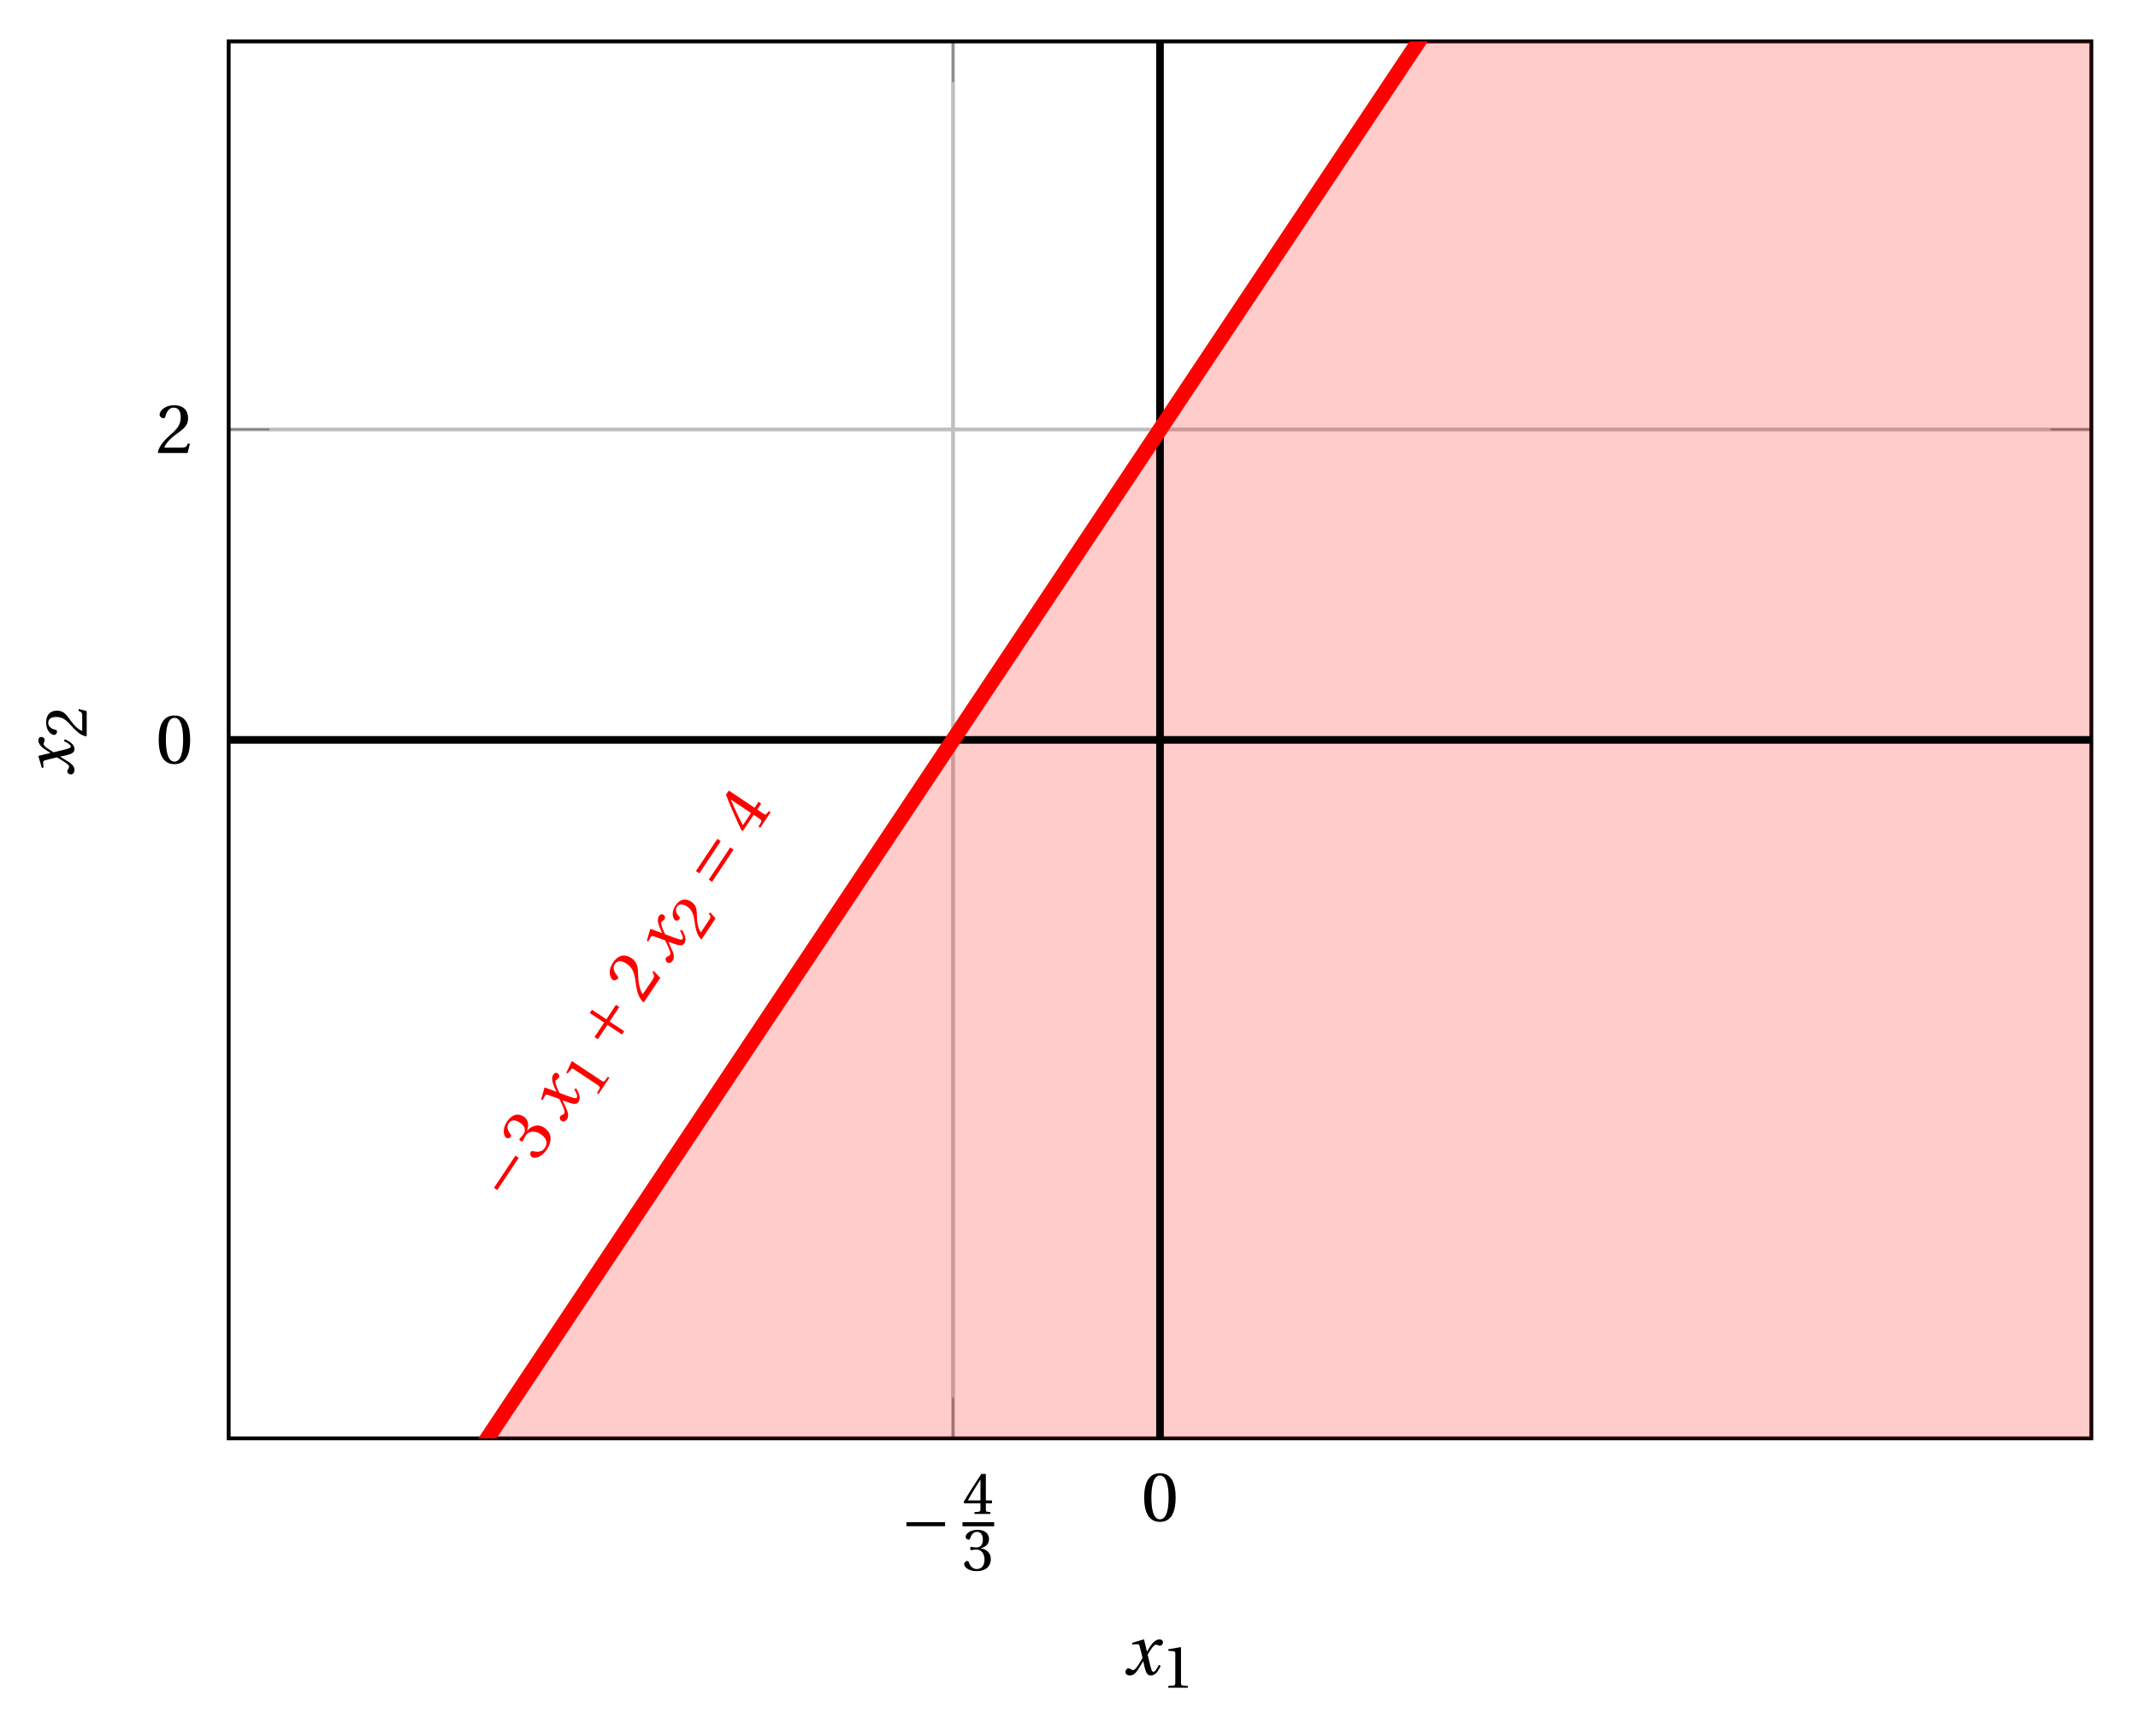
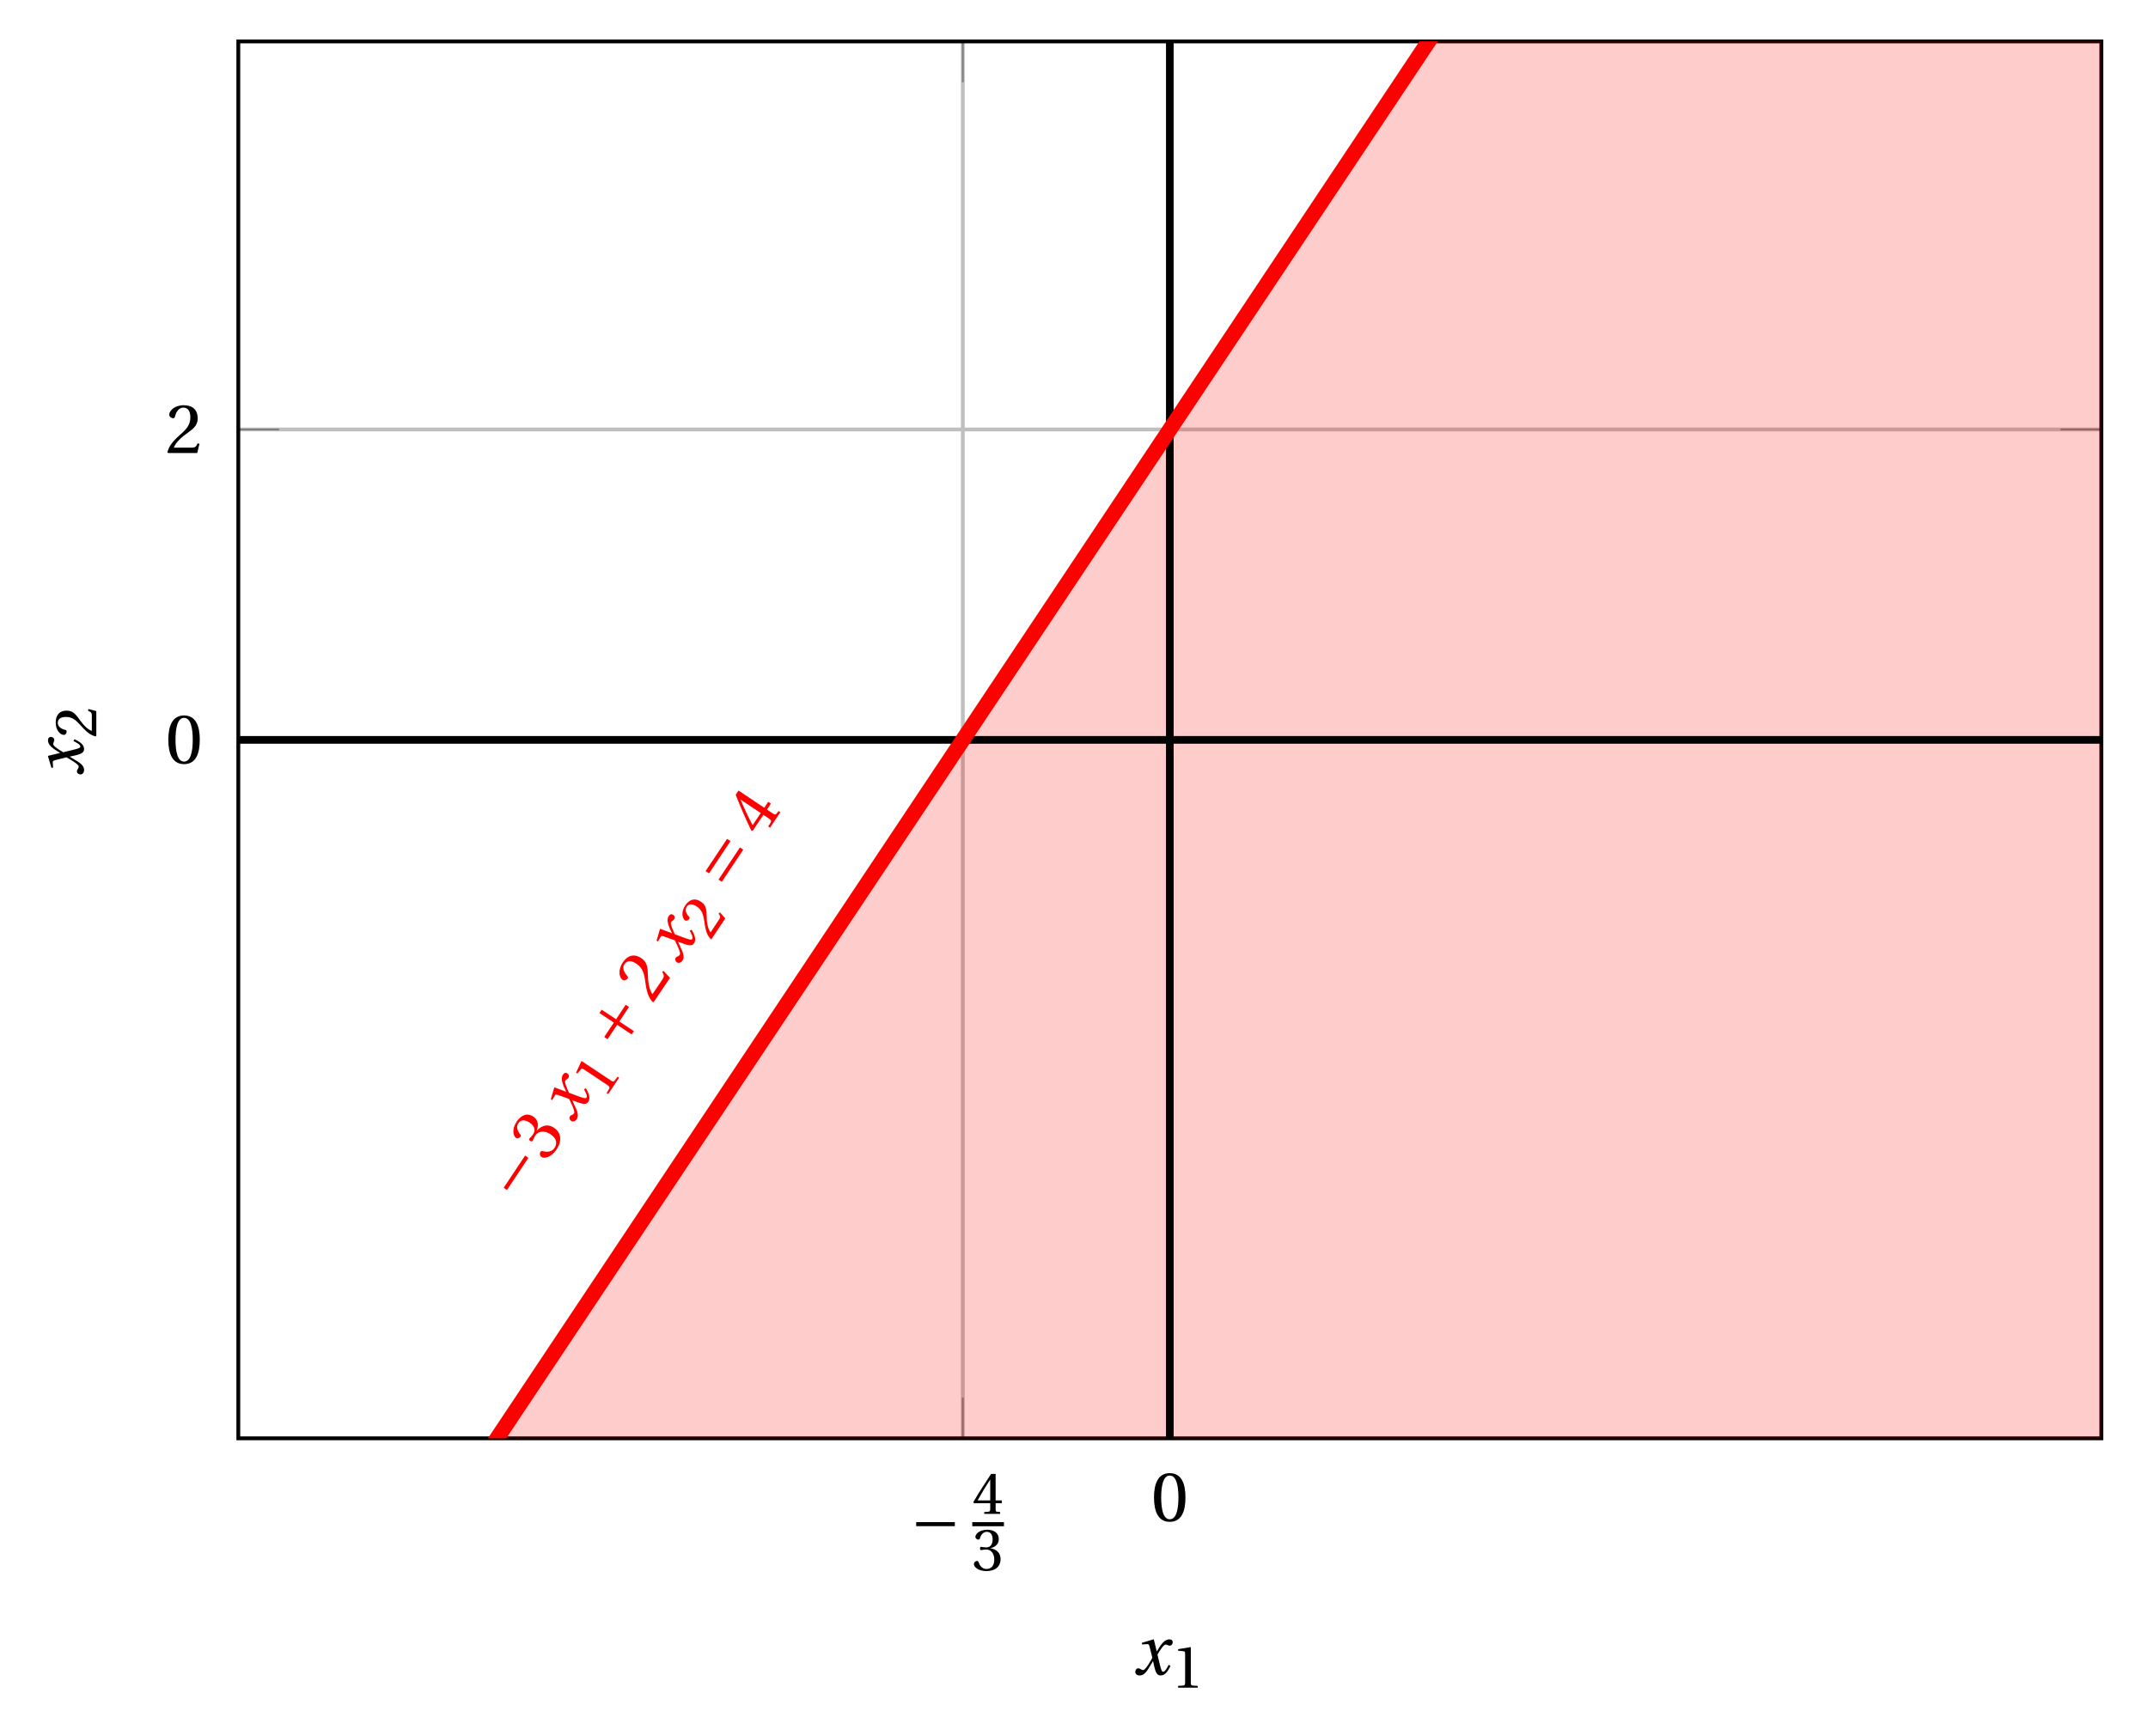
- <svg xmlns="http://www.w3.org/2000/svg" xmlns:xlink="http://www.w3.org/1999/xlink" width="223pt" height="181pt" viewBox="0 0 223 181">
+ <svg xmlns="http://www.w3.org/2000/svg" xmlns:xlink="http://www.w3.org/1999/xlink" width="224pt" height="181pt" viewBox="0 0 224 181" version="1.2">
  <defs>
    <g>
-       <g id="glyph-0-0">
-         <path d="M 4.656 -1.859 L 4.656 -2.281 L 0.625 -2.281 L 0.625 -1.859 Z M 4.656 -1.859 " />
-       </g>
-       <g id="glyph-1-0">
-         <path d="M 1.875 -1.109 L 1.875 -0.484 C 1.875 -0.266 1.797 -0.234 1.656 -0.219 L 1.25 -0.188 L 1.25 0 L 2.906 0 L 2.906 -0.188 L 2.625 -0.219 C 2.469 -0.234 2.438 -0.266 2.438 -0.484 L 2.438 -1.109 L 3.078 -1.109 L 3.078 -1.406 L 2.438 -1.406 L 2.438 -4.172 L 1.969 -4.172 C 1.391 -3.297 0.688 -2.219 0.125 -1.25 L 0.172 -1.109 Z M 0.562 -1.406 C 0.938 -2.094 1.375 -2.812 1.859 -3.562 L 1.875 -3.562 L 1.875 -1.406 Z M 0.562 -1.406 " />
-       </g>
-       <g id="glyph-1-1">
-         <path d="M 0.812 -2.281 C 0.812 -2.172 0.844 -2.109 0.922 -2.109 C 1 -2.109 1.172 -2.172 1.469 -2.172 C 2 -2.172 2.297 -1.688 2.297 -1.141 C 2.297 -0.406 1.922 -0.141 1.484 -0.141 C 1.078 -0.141 0.797 -0.453 0.688 -0.797 C 0.641 -0.922 0.594 -0.984 0.5 -0.984 C 0.391 -0.984 0.172 -0.859 0.172 -0.641 C 0.172 -0.375 0.594 0.078 1.484 0.078 C 2.375 0.078 2.953 -0.375 2.953 -1.172 C 2.953 -2.016 2.234 -2.266 1.891 -2.297 L 1.891 -2.312 C 2.219 -2.375 2.766 -2.625 2.766 -3.234 C 2.766 -3.938 2.219 -4.234 1.562 -4.234 C 0.734 -4.234 0.328 -3.766 0.328 -3.5 C 0.328 -3.297 0.547 -3.203 0.641 -3.203 C 0.719 -3.203 0.766 -3.234 0.797 -3.328 C 0.922 -3.75 1.172 -4.016 1.516 -4.016 C 2 -4.016 2.125 -3.578 2.125 -3.234 C 2.125 -2.859 2 -2.391 1.469 -2.391 C 1.172 -2.391 1 -2.453 0.922 -2.453 C 0.844 -2.453 0.812 -2.391 0.812 -2.281 Z M 0.812 -2.281 " />
-       </g>
-       <g id="glyph-1-2">
-         <path d="M 2.719 0 L 2.719 -0.188 L 2.203 -0.219 C 2.062 -0.234 2 -0.281 2 -0.531 L 2 -4.203 L 1.969 -4.234 L 0.672 -4.016 L 0.672 -3.859 L 1.266 -3.797 C 1.359 -3.781 1.406 -3.734 1.406 -3.547 L 1.406 -0.531 C 1.406 -0.406 1.391 -0.344 1.359 -0.297 C 1.328 -0.25 1.266 -0.234 1.203 -0.219 L 0.672 -0.188 L 0.672 0 Z M 2.719 0 " />
-       </g>
-       <g id="glyph-2-0">
-         <path d="M 1.938 -4.734 C 2.641 -4.734 2.844 -3.641 2.844 -2.453 C 2.844 -1.25 2.641 -0.172 1.938 -0.172 C 1.25 -0.172 1.047 -1.25 1.047 -2.453 C 1.047 -3.641 1.25 -4.734 1.938 -4.734 Z M 1.938 -4.984 C 0.734 -4.984 0.297 -3.906 0.297 -2.453 C 0.297 -0.984 0.734 0.094 1.938 0.094 C 3.156 0.094 3.578 -0.984 3.578 -2.453 C 3.578 -3.906 3.156 -4.984 1.938 -4.984 Z M 1.938 -4.984 " />
-       </g>
-       <g id="glyph-2-1">
-         <path d="M 3.547 -0.969 L 3.344 -1 C 3.188 -0.609 3.047 -0.562 2.75 -0.562 L 0.875 -0.562 C 1 -0.938 1.422 -1.453 2.109 -1.953 C 2.812 -2.469 3.359 -2.797 3.359 -3.609 C 3.359 -4.625 2.688 -4.984 1.906 -4.984 C 0.906 -4.984 0.391 -4.375 0.391 -4 C 0.391 -3.75 0.672 -3.625 0.797 -3.625 C 0.922 -3.625 0.969 -3.703 1 -3.828 C 1.125 -4.328 1.406 -4.734 1.859 -4.734 C 2.422 -4.734 2.594 -4.25 2.594 -3.719 C 2.594 -2.938 2.188 -2.484 1.547 -1.922 C 0.656 -1.141 0.344 -0.641 0.203 -0.078 L 0.266 0 L 3.312 0 Z M 3.547 -0.969 " />
-       </g>
-       <g id="glyph-3-0">
-         <path d="M 1.031 -4.906 L 0.688 -5.141 L -1.547 -1.781 L -1.203 -1.547 Z M 1.031 -4.906 " />
-       </g>
-       <g id="glyph-3-1">
-         <path d="M -1.547 -1.781 L -1.203 -1.547 L -0.203 -3.047 L 1.312 -2.047 L 1.547 -2.391 L 0.031 -3.391 L 1.031 -4.906 L 0.688 -5.141 L -0.312 -3.625 L -1.812 -4.625 L -2.047 -4.281 L -0.547 -3.281 Z M -1.547 -1.781 " />
-       </g>
-       <g id="glyph-3-2">
-         <path d="M 1.703 -4.453 L 1.359 -4.688 L -0.875 -1.328 L -0.531 -1.094 Z M 0.375 -5.344 L 0.016 -5.578 L -2.219 -2.219 L -1.859 -1.984 Z M 0.375 -5.344 " />
-       </g>
-       <g id="glyph-4-0">
-         <path d="M -1.703 -2.281 C -1.594 -2.219 -1.516 -2.188 -1.469 -2.266 C -1.406 -2.344 -1.359 -2.547 -1.172 -2.844 C -0.828 -3.359 -0.156 -3.344 0.375 -3 C 1.109 -2.516 1.109 -1.984 0.828 -1.547 C 0.562 -1.141 0.094 -1.094 -0.344 -1.203 C -0.469 -1.234 -0.594 -1.219 -0.641 -1.141 C -0.719 -1.016 -0.734 -0.734 -0.516 -0.594 C -0.25 -0.422 0.469 -0.531 1.047 -1.391 C 1.625 -2.281 1.547 -3.141 0.766 -3.656 C -0.047 -4.203 -0.75 -3.656 -1.016 -3.344 L -1.031 -3.359 C -0.875 -3.719 -0.766 -4.406 -1.375 -4.812 C -2.047 -5.266 -2.688 -4.938 -3.125 -4.281 C -3.656 -3.484 -3.453 -2.781 -3.203 -2.609 C -3.016 -2.484 -2.781 -2.625 -2.719 -2.719 C -2.672 -2.797 -2.672 -2.859 -2.734 -2.953 C -3.062 -3.344 -3.172 -3.766 -2.953 -4.109 C -2.625 -4.594 -2.125 -4.422 -1.766 -4.188 C -1.406 -3.938 -1.047 -3.516 -1.391 -3 C -1.578 -2.703 -1.75 -2.578 -1.812 -2.5 C -1.859 -2.422 -1.812 -2.359 -1.703 -2.281 Z M -1.703 -2.281 " />
-       </g>
-       <g id="glyph-4-1">
-         <path d="M 1.156 -3.484 L 1.031 -3.344 C 1.266 -3 1.219 -2.844 1.062 -2.594 L 0.016 -1.047 C -0.219 -1.344 -0.422 -2 -0.453 -2.828 C -0.484 -3.719 -0.469 -4.344 -1.141 -4.797 C -1.984 -5.359 -2.656 -5 -3.078 -4.359 C -3.641 -3.516 -3.422 -2.75 -3.109 -2.547 C -2.906 -2.406 -2.641 -2.578 -2.578 -2.672 C -2.5 -2.781 -2.547 -2.859 -2.625 -2.953 C -2.969 -3.344 -3.156 -3.797 -2.906 -4.172 C -2.594 -4.641 -2.094 -4.516 -1.656 -4.219 C -1 -3.781 -0.844 -3.188 -0.734 -2.344 C -0.594 -1.172 -0.344 -0.641 0.047 -0.219 L 0.141 -0.219 L 1.844 -2.75 Z M 1.156 -3.484 " />
-       </g>
-       <g id="glyph-4-2">
-         <path d="M 0.125 -2.562 L 0.75 -2.141 C 0.953 -2 0.953 -1.906 0.875 -1.75 L 0.625 -1.344 L 0.812 -1.219 L 1.891 -2.828 L 1.703 -2.953 L 1.5 -2.703 C 1.391 -2.562 1.328 -2.547 1.125 -2.688 L 0.5 -3.109 L 0.906 -3.734 L 0.625 -3.922 L 0.219 -3.297 L -2.469 -5.094 L -2.766 -4.656 C -2.328 -3.516 -1.719 -2.125 -1.141 -0.922 L -0.984 -0.906 Z M -1 -1.484 C -1.438 -2.281 -1.844 -3.188 -2.266 -4.141 L -2.266 -4.156 L -0.156 -2.75 Z M -1 -1.484 " />
-       </g>
-       <g id="glyph-5-0">
-         <path d="M 1.219 -3.656 C 1.391 -3.328 1.609 -2.953 1.484 -2.781 C 1.422 -2.672 1.234 -2.703 0.625 -2.922 L -0.328 -3.281 C -0.562 -3.75 -0.828 -4.391 -0.719 -4.562 C -0.672 -4.609 -0.641 -4.641 -0.562 -4.688 C -0.5 -4.75 -0.438 -4.797 -0.391 -4.859 C -0.297 -5 -0.344 -5.203 -0.5 -5.297 C -0.688 -5.438 -0.859 -5.344 -0.969 -5.172 C -1.188 -4.859 -1.062 -4.391 -0.891 -3.953 L -0.641 -3.406 L -0.641 -3.391 L -1.844 -3.844 L -1.891 -3.797 L -2.234 -2.609 L -2.094 -2.516 L -1.812 -3 C -1.75 -3.125 -1.688 -3.125 -1.375 -3.016 L -0.328 -2.641 L -0.156 -2.281 C 0.109 -1.734 0.281 -1.281 0.188 -1.141 C 0.141 -1.078 0.078 -1.031 0 -0.984 C -0.062 -0.969 -0.172 -0.922 -0.25 -0.812 C -0.344 -0.656 -0.266 -0.453 -0.109 -0.344 C 0.062 -0.234 0.297 -0.297 0.469 -0.531 C 0.734 -0.938 0.484 -1.453 0.234 -1.984 L 0 -2.5 L 0.562 -2.297 C 1.125 -2.094 1.469 -2.031 1.672 -2.344 C 1.969 -2.781 1.656 -3.328 1.422 -3.75 Z M 1.219 -3.656 " />
-       </g>
-       <g id="glyph-6-0">
-         <path d="M 1.516 -2.266 L 1.359 -2.375 L 1.031 -1.953 C 0.953 -1.844 0.875 -1.828 0.672 -1.969 L -2.391 -4 L -2.422 -3.984 L -2.969 -2.797 L -2.844 -2.703 L -2.453 -3.156 C -2.391 -3.219 -2.328 -3.25 -2.172 -3.141 L 0.344 -1.469 C 0.438 -1.391 0.484 -1.344 0.5 -1.297 C 0.531 -1.25 0.516 -1.172 0.484 -1.125 L 0.219 -0.672 L 0.375 -0.562 Z M 1.516 -2.266 " />
-       </g>
-       <g id="glyph-6-1">
-         <path d="M 1 -2.969 L 0.859 -2.844 C 1.094 -2.547 1.047 -2.422 0.906 -2.219 L 0.031 -0.891 C -0.188 -1.141 -0.359 -1.703 -0.375 -2.422 C -0.406 -3.141 -0.375 -3.688 -0.969 -4.078 C -1.688 -4.562 -2.25 -4.234 -2.609 -3.703 C -3.094 -2.984 -2.906 -2.328 -2.641 -2.141 C -2.469 -2.031 -2.266 -2.188 -2.203 -2.281 C -2.141 -2.375 -2.156 -2.422 -2.219 -2.516 C -2.531 -2.828 -2.672 -3.234 -2.469 -3.547 C -2.203 -3.953 -1.781 -3.828 -1.406 -3.578 C -0.859 -3.219 -0.734 -2.719 -0.625 -2.016 C -0.5 -1 -0.297 -0.531 0.047 -0.172 L 0.125 -0.188 L 1.562 -2.344 Z M 1 -2.969 " />
-       </g>
-       <g id="glyph-7-0">
-         <path d="M 3.719 -1.016 C 3.547 -0.688 3.344 -0.297 3.141 -0.297 C 3 -0.297 2.938 -0.469 2.781 -1.109 L 2.547 -2.078 C 2.812 -2.547 3.188 -3.125 3.391 -3.125 C 3.453 -3.125 3.516 -3.109 3.594 -3.078 C 3.672 -3.047 3.75 -3.016 3.828 -3.016 C 4 -3.016 4.141 -3.172 4.141 -3.359 C 4.141 -3.594 3.984 -3.672 3.781 -3.672 C 3.391 -3.672 3.062 -3.328 2.797 -2.922 L 2.484 -2.422 L 2.469 -2.422 L 2.172 -3.656 L 2.125 -3.672 L 0.922 -3.312 L 0.938 -3.141 L 1.484 -3.172 C 1.625 -3.188 1.672 -3.141 1.75 -2.812 L 2.016 -1.75 L 1.812 -1.391 C 1.5 -0.859 1.219 -0.469 1.047 -0.469 C 0.969 -0.469 0.906 -0.5 0.828 -0.547 C 0.766 -0.578 0.672 -0.656 0.547 -0.656 C 0.359 -0.656 0.234 -0.469 0.234 -0.281 C 0.234 -0.078 0.406 0.094 0.703 0.094 C 1.188 0.094 1.484 -0.406 1.781 -0.906 L 2.078 -1.391 L 2.094 -1.391 L 2.219 -0.812 C 2.359 -0.234 2.5 0.094 2.875 0.094 C 3.406 0.094 3.688 -0.469 3.906 -0.906 Z M 3.719 -1.016 " />
-       </g>
-       <g id="glyph-8-0">
-         <path d="M -1.016 -3.719 C -0.688 -3.547 -0.297 -3.344 -0.297 -3.141 C -0.297 -3 -0.469 -2.938 -1.109 -2.781 L -2.078 -2.547 C -2.547 -2.812 -3.125 -3.188 -3.125 -3.391 C -3.125 -3.453 -3.109 -3.516 -3.078 -3.594 C -3.047 -3.672 -3.016 -3.75 -3.016 -3.828 C -3.016 -4 -3.172 -4.141 -3.359 -4.141 C -3.594 -4.141 -3.672 -3.984 -3.672 -3.781 C -3.672 -3.391 -3.328 -3.062 -2.922 -2.797 L -2.422 -2.484 L -2.422 -2.469 L -3.656 -2.172 L -3.672 -2.125 L -3.312 -0.922 L -3.141 -0.938 L -3.172 -1.484 C -3.188 -1.625 -3.141 -1.672 -2.812 -1.75 L -1.75 -2.016 L -1.391 -1.812 C -0.859 -1.5 -0.469 -1.219 -0.469 -1.047 C -0.469 -0.969 -0.5 -0.906 -0.547 -0.828 C -0.578 -0.766 -0.656 -0.672 -0.656 -0.547 C -0.656 -0.359 -0.469 -0.234 -0.281 -0.234 C -0.078 -0.234 0.094 -0.406 0.094 -0.703 C 0.094 -1.188 -0.406 -1.484 -0.906 -1.781 L -1.391 -2.078 L -1.391 -2.094 L -0.812 -2.219 C -0.234 -2.359 0.094 -2.5 0.094 -2.875 C 0.094 -3.406 -0.469 -3.688 -0.906 -3.906 Z M -1.016 -3.719 " />
-       </g>
-       <g id="glyph-9-0">
-         <path d="M -0.828 -3.031 L -0.859 -2.844 C -0.516 -2.719 -0.469 -2.594 -0.469 -2.344 L -0.469 -0.75 C -0.797 -0.844 -1.234 -1.219 -1.656 -1.797 C -2.094 -2.391 -2.375 -2.859 -3.078 -2.859 C -3.938 -2.859 -4.234 -2.281 -4.234 -1.625 C -4.234 -0.766 -3.719 -0.328 -3.391 -0.328 C -3.188 -0.328 -3.094 -0.562 -3.094 -0.672 C -3.094 -0.781 -3.141 -0.828 -3.25 -0.859 C -3.672 -0.953 -4.016 -1.203 -4.016 -1.578 C -4.016 -2.062 -3.609 -2.203 -3.156 -2.203 C -2.5 -2.203 -2.125 -1.859 -1.641 -1.328 C -0.969 -0.562 -0.547 -0.281 -0.062 -0.172 L 0 -0.234 L 0 -2.812 Z M -0.828 -3.031 " />
-       </g>
+       <symbol overflow="visible" id="glyph0-0">
+         <path style="stroke:none;" d="" />
+       </symbol>
+       <symbol overflow="visible" id="glyph0-1">
+         <path style="stroke:none;" d="M 4.656 -1.859 L 4.656 -2.281 L 0.625 -2.281 L 0.625 -1.859 Z M 4.656 -1.859 " />
+       </symbol>
+       <symbol overflow="visible" id="glyph1-0">
+         <path style="stroke:none;" d="" />
+       </symbol>
+       <symbol overflow="visible" id="glyph1-1">
+         <path style="stroke:none;" d="M 1.875 -1.109 L 1.875 -0.484 C 1.875 -0.266 1.797 -0.234 1.656 -0.219 L 1.25 -0.188 L 1.25 0 L 2.906 0 L 2.906 -0.188 L 2.625 -0.219 C 2.469 -0.234 2.438 -0.266 2.438 -0.484 L 2.438 -1.109 L 3.078 -1.109 L 3.078 -1.406 L 2.438 -1.406 L 2.438 -4.172 L 1.969 -4.172 C 1.391 -3.297 0.688 -2.219 0.125 -1.25 L 0.172 -1.109 Z M 0.562 -1.406 C 0.938 -2.094 1.375 -2.812 1.859 -3.562 L 1.875 -3.562 L 1.875 -1.406 Z M 0.562 -1.406 " />
+       </symbol>
+       <symbol overflow="visible" id="glyph1-2">
+         <path style="stroke:none;" d="M 0.812 -2.281 C 0.812 -2.172 0.844 -2.109 0.922 -2.109 C 1 -2.109 1.172 -2.172 1.469 -2.172 C 2 -2.172 2.297 -1.688 2.297 -1.141 C 2.297 -0.406 1.922 -0.141 1.484 -0.141 C 1.078 -0.141 0.797 -0.453 0.688 -0.797 C 0.641 -0.922 0.594 -0.984 0.5 -0.984 C 0.391 -0.984 0.172 -0.859 0.172 -0.641 C 0.172 -0.375 0.594 0.078 1.484 0.078 C 2.375 0.078 2.953 -0.375 2.953 -1.172 C 2.953 -2.016 2.234 -2.266 1.891 -2.297 L 1.891 -2.312 C 2.219 -2.375 2.766 -2.625 2.766 -3.234 C 2.766 -3.938 2.219 -4.234 1.562 -4.234 C 0.734 -4.234 0.328 -3.766 0.328 -3.5 C 0.328 -3.297 0.547 -3.203 0.641 -3.203 C 0.719 -3.203 0.766 -3.234 0.797 -3.328 C 0.922 -3.75 1.172 -4.016 1.516 -4.016 C 2 -4.016 2.125 -3.578 2.125 -3.234 C 2.125 -2.859 2 -2.391 1.469 -2.391 C 1.172 -2.391 1 -2.453 0.922 -2.453 C 0.844 -2.453 0.812 -2.391 0.812 -2.281 Z M 0.812 -2.281 " />
+       </symbol>
+       <symbol overflow="visible" id="glyph1-3">
+         <path style="stroke:none;" d="M 2.719 0 L 2.719 -0.188 L 2.203 -0.219 C 2.062 -0.234 2 -0.281 2 -0.531 L 2 -4.203 L 1.969 -4.234 L 0.672 -4.016 L 0.672 -3.859 L 1.266 -3.797 C 1.359 -3.781 1.406 -3.734 1.406 -3.547 L 1.406 -0.531 C 1.406 -0.406 1.391 -0.344 1.359 -0.297 C 1.328 -0.25 1.266 -0.234 1.203 -0.219 L 0.672 -0.188 L 0.672 0 Z M 2.719 0 " />
+       </symbol>
+       <symbol overflow="visible" id="glyph2-0">
+         <path style="stroke:none;" d="" />
+       </symbol>
+       <symbol overflow="visible" id="glyph2-1">
+         <path style="stroke:none;" d="M 1.938 -4.734 C 2.641 -4.734 2.844 -3.641 2.844 -2.453 C 2.844 -1.25 2.641 -0.172 1.938 -0.172 C 1.25 -0.172 1.047 -1.25 1.047 -2.453 C 1.047 -3.641 1.25 -4.734 1.938 -4.734 Z M 1.938 -4.984 C 0.734 -4.984 0.297 -3.906 0.297 -2.453 C 0.297 -0.984 0.734 0.094 1.938 0.094 C 3.156 0.094 3.578 -0.984 3.578 -2.453 C 3.578 -3.906 3.156 -4.984 1.938 -4.984 Z M 1.938 -4.984 " />
+       </symbol>
+       <symbol overflow="visible" id="glyph2-2">
+         <path style="stroke:none;" d="M 3.547 -0.969 L 3.344 -1 C 3.188 -0.609 3.047 -0.562 2.75 -0.562 L 0.875 -0.562 C 1 -0.938 1.422 -1.453 2.109 -1.953 C 2.812 -2.469 3.359 -2.797 3.359 -3.609 C 3.359 -4.625 2.688 -4.984 1.906 -4.984 C 0.906 -4.984 0.391 -4.375 0.391 -4 C 0.391 -3.75 0.672 -3.625 0.797 -3.625 C 0.922 -3.625 0.969 -3.703 1 -3.828 C 1.125 -4.328 1.406 -4.734 1.859 -4.734 C 2.422 -4.734 2.594 -4.25 2.594 -3.719 C 2.594 -2.938 2.188 -2.484 1.547 -1.922 C 0.656 -1.141 0.344 -0.641 0.203 -0.078 L 0.266 0 L 3.312 0 Z M 3.547 -0.969 " />
+       </symbol>
+       <symbol overflow="visible" id="glyph3-0">
+         <path style="stroke:none;" d="" />
+       </symbol>
+       <symbol overflow="visible" id="glyph3-1">
+         <path style="stroke:none;" d="M 1.031 -4.906 L 0.688 -5.141 L -1.547 -1.781 L -1.203 -1.547 Z M 1.031 -4.906 " />
+       </symbol>
+       <symbol overflow="visible" id="glyph3-2">
+         <path style="stroke:none;" d="M -1.547 -1.781 L -1.203 -1.547 L -0.203 -3.047 L 1.312 -2.047 L 1.547 -2.391 L 0.031 -3.391 L 1.031 -4.906 L 0.688 -5.141 L -0.312 -3.625 L -1.812 -4.625 L -2.047 -4.281 L -0.547 -3.281 Z M -1.547 -1.781 " />
+       </symbol>
+       <symbol overflow="visible" id="glyph3-3">
+         <path style="stroke:none;" d="M 1.703 -4.453 L 1.359 -4.688 L -0.875 -1.328 L -0.531 -1.094 Z M 0.375 -5.344 L 0.016 -5.578 L -2.219 -2.219 L -1.859 -1.984 Z M 0.375 -5.344 " />
+       </symbol>
+       <symbol overflow="visible" id="glyph4-0">
+         <path style="stroke:none;" d="" />
+       </symbol>
+       <symbol overflow="visible" id="glyph4-1">
+         <path style="stroke:none;" d="M -1.703 -2.281 C -1.594 -2.219 -1.516 -2.188 -1.469 -2.266 C -1.406 -2.344 -1.359 -2.547 -1.172 -2.844 C -0.828 -3.359 -0.156 -3.344 0.375 -3 C 1.109 -2.516 1.109 -1.984 0.828 -1.547 C 0.562 -1.141 0.094 -1.094 -0.344 -1.203 C -0.469 -1.234 -0.594 -1.219 -0.641 -1.141 C -0.719 -1.016 -0.734 -0.734 -0.516 -0.594 C -0.25 -0.422 0.469 -0.531 1.047 -1.391 C 1.625 -2.281 1.547 -3.141 0.766 -3.656 C -0.047 -4.203 -0.75 -3.656 -1.016 -3.344 L -1.031 -3.359 C -0.875 -3.719 -0.766 -4.406 -1.375 -4.812 C -2.047 -5.266 -2.688 -4.938 -3.125 -4.281 C -3.656 -3.484 -3.453 -2.781 -3.203 -2.609 C -3.016 -2.484 -2.781 -2.625 -2.719 -2.719 C -2.672 -2.797 -2.672 -2.859 -2.734 -2.953 C -3.062 -3.344 -3.172 -3.766 -2.953 -4.109 C -2.625 -4.594 -2.125 -4.422 -1.766 -4.188 C -1.406 -3.938 -1.047 -3.516 -1.391 -3 C -1.578 -2.703 -1.75 -2.578 -1.812 -2.5 C -1.859 -2.422 -1.812 -2.359 -1.703 -2.281 Z M -1.703 -2.281 " />
+       </symbol>
+       <symbol overflow="visible" id="glyph4-2">
+         <path style="stroke:none;" d="M 1.156 -3.484 L 1.031 -3.344 C 1.266 -3 1.219 -2.844 1.062 -2.594 L 0.016 -1.047 C -0.219 -1.344 -0.422 -2 -0.453 -2.828 C -0.484 -3.719 -0.469 -4.344 -1.141 -4.797 C -1.984 -5.359 -2.656 -5 -3.078 -4.359 C -3.641 -3.516 -3.422 -2.75 -3.109 -2.547 C -2.906 -2.406 -2.641 -2.578 -2.578 -2.672 C -2.5 -2.781 -2.547 -2.859 -2.625 -2.953 C -2.969 -3.344 -3.156 -3.797 -2.906 -4.172 C -2.594 -4.641 -2.094 -4.516 -1.656 -4.219 C -1 -3.781 -0.844 -3.188 -0.734 -2.344 C -0.594 -1.172 -0.344 -0.641 0.047 -0.219 L 0.141 -0.219 L 1.844 -2.75 Z M 1.156 -3.484 " />
+       </symbol>
+       <symbol overflow="visible" id="glyph4-3">
+         <path style="stroke:none;" d="M 0.125 -2.562 L 0.75 -2.141 C 0.953 -2 0.953 -1.906 0.875 -1.75 L 0.625 -1.344 L 0.812 -1.219 L 1.891 -2.828 L 1.703 -2.953 L 1.5 -2.703 C 1.391 -2.562 1.328 -2.547 1.125 -2.688 L 0.5 -3.109 L 0.906 -3.734 L 0.625 -3.922 L 0.219 -3.297 L -2.469 -5.094 L -2.766 -4.656 C -2.328 -3.516 -1.719 -2.125 -1.141 -0.922 L -0.984 -0.906 Z M -1 -1.484 C -1.438 -2.281 -1.844 -3.188 -2.266 -4.141 L -2.266 -4.156 L -0.156 -2.75 Z M -1 -1.484 " />
+       </symbol>
+       <symbol overflow="visible" id="glyph5-0">
+         <path style="stroke:none;" d="" />
+       </symbol>
+       <symbol overflow="visible" id="glyph5-1">
+         <path style="stroke:none;" d="M 1.219 -3.656 C 1.391 -3.328 1.609 -2.953 1.484 -2.781 C 1.422 -2.672 1.234 -2.703 0.625 -2.922 L -0.328 -3.281 C -0.562 -3.75 -0.828 -4.391 -0.719 -4.562 C -0.672 -4.609 -0.641 -4.641 -0.562 -4.688 C -0.5 -4.75 -0.438 -4.797 -0.391 -4.859 C -0.297 -5 -0.344 -5.203 -0.5 -5.297 C -0.688 -5.438 -0.859 -5.344 -0.969 -5.172 C -1.188 -4.859 -1.062 -4.391 -0.891 -3.953 L -0.641 -3.406 L -0.641 -3.391 L -1.844 -3.844 L -1.891 -3.797 L -2.234 -2.609 L -2.094 -2.516 L -1.812 -3 C -1.75 -3.125 -1.688 -3.125 -1.375 -3.016 L -0.328 -2.641 L -0.156 -2.281 C 0.109 -1.734 0.281 -1.281 0.188 -1.141 C 0.141 -1.078 0.078 -1.031 0 -0.984 C -0.062 -0.969 -0.172 -0.922 -0.25 -0.812 C -0.344 -0.656 -0.266 -0.453 -0.109 -0.344 C 0.062 -0.234 0.297 -0.297 0.469 -0.531 C 0.734 -0.938 0.484 -1.453 0.234 -1.984 L 0 -2.5 L 0.562 -2.297 C 1.125 -2.094 1.469 -2.031 1.672 -2.344 C 1.969 -2.781 1.656 -3.328 1.422 -3.75 Z M 1.219 -3.656 " />
+       </symbol>
+       <symbol overflow="visible" id="glyph6-0">
+         <path style="stroke:none;" d="" />
+       </symbol>
+       <symbol overflow="visible" id="glyph6-1">
+         <path style="stroke:none;" d="M 1.516 -2.266 L 1.359 -2.375 L 1.031 -1.953 C 0.953 -1.844 0.875 -1.828 0.672 -1.969 L -2.391 -4 L -2.422 -3.984 L -2.969 -2.797 L -2.844 -2.703 L -2.453 -3.156 C -2.391 -3.219 -2.328 -3.25 -2.172 -3.141 L 0.344 -1.469 C 0.438 -1.391 0.484 -1.344 0.5 -1.297 C 0.531 -1.25 0.516 -1.172 0.484 -1.125 L 0.219 -0.672 L 0.375 -0.562 Z M 1.516 -2.266 " />
+       </symbol>
+       <symbol overflow="visible" id="glyph6-2">
+         <path style="stroke:none;" d="M 1 -2.969 L 0.859 -2.844 C 1.094 -2.547 1.047 -2.422 0.906 -2.219 L 0.031 -0.891 C -0.188 -1.141 -0.359 -1.703 -0.375 -2.422 C -0.406 -3.141 -0.375 -3.688 -0.969 -4.078 C -1.688 -4.562 -2.25 -4.234 -2.609 -3.703 C -3.094 -2.984 -2.906 -2.328 -2.641 -2.141 C -2.469 -2.031 -2.266 -2.188 -2.203 -2.281 C -2.141 -2.375 -2.156 -2.422 -2.219 -2.516 C -2.531 -2.828 -2.672 -3.234 -2.469 -3.547 C -2.203 -3.953 -1.781 -3.828 -1.406 -3.578 C -0.859 -3.219 -0.734 -2.719 -0.625 -2.016 C -0.5 -1 -0.297 -0.531 0.047 -0.172 L 0.125 -0.188 L 1.562 -2.344 Z M 1 -2.969 " />
+       </symbol>
+       <symbol overflow="visible" id="glyph7-0">
+         <path style="stroke:none;" d="" />
+       </symbol>
+       <symbol overflow="visible" id="glyph7-1">
+         <path style="stroke:none;" d="M 3.719 -1.016 C 3.547 -0.688 3.344 -0.297 3.141 -0.297 C 3 -0.297 2.938 -0.469 2.781 -1.109 L 2.547 -2.078 C 2.812 -2.547 3.188 -3.125 3.391 -3.125 C 3.453 -3.125 3.516 -3.109 3.594 -3.078 C 3.672 -3.047 3.75 -3.016 3.828 -3.016 C 4 -3.016 4.141 -3.172 4.141 -3.359 C 4.141 -3.594 3.984 -3.672 3.781 -3.672 C 3.391 -3.672 3.062 -3.328 2.797 -2.922 L 2.484 -2.422 L 2.469 -2.422 L 2.172 -3.656 L 2.125 -3.672 L 0.922 -3.312 L 0.938 -3.141 L 1.484 -3.172 C 1.625 -3.188 1.672 -3.141 1.75 -2.812 L 2.016 -1.75 L 1.812 -1.391 C 1.5 -0.859 1.219 -0.469 1.047 -0.469 C 0.969 -0.469 0.906 -0.5 0.828 -0.547 C 0.766 -0.578 0.672 -0.656 0.547 -0.656 C 0.359 -0.656 0.234 -0.469 0.234 -0.281 C 0.234 -0.078 0.406 0.094 0.703 0.094 C 1.188 0.094 1.484 -0.406 1.781 -0.906 L 2.078 -1.391 L 2.094 -1.391 L 2.219 -0.812 C 2.359 -0.234 2.5 0.094 2.875 0.094 C 3.406 0.094 3.688 -0.469 3.906 -0.906 Z M 3.719 -1.016 " />
+       </symbol>
+       <symbol overflow="visible" id="glyph8-0">
+         <path style="stroke:none;" d="" />
+       </symbol>
+       <symbol overflow="visible" id="glyph8-1">
+         <path style="stroke:none;" d="M -1.016 -3.719 C -0.688 -3.547 -0.297 -3.344 -0.297 -3.141 C -0.297 -3 -0.469 -2.938 -1.109 -2.781 L -2.078 -2.547 C -2.547 -2.812 -3.125 -3.188 -3.125 -3.391 C -3.125 -3.453 -3.109 -3.516 -3.078 -3.594 C -3.047 -3.672 -3.016 -3.75 -3.016 -3.828 C -3.016 -4 -3.172 -4.141 -3.359 -4.141 C -3.594 -4.141 -3.672 -3.984 -3.672 -3.781 C -3.672 -3.391 -3.328 -3.062 -2.922 -2.797 L -2.422 -2.484 L -2.422 -2.469 L -3.656 -2.172 L -3.672 -2.125 L -3.312 -0.922 L -3.141 -0.938 L -3.172 -1.484 C -3.188 -1.625 -3.141 -1.672 -2.812 -1.75 L -1.75 -2.016 L -1.391 -1.812 C -0.859 -1.5 -0.469 -1.219 -0.469 -1.047 C -0.469 -0.969 -0.5 -0.906 -0.547 -0.828 C -0.578 -0.766 -0.656 -0.672 -0.656 -0.547 C -0.656 -0.359 -0.469 -0.234 -0.281 -0.234 C -0.078 -0.234 0.094 -0.406 0.094 -0.703 C 0.094 -1.188 -0.406 -1.484 -0.906 -1.781 L -1.391 -2.078 L -1.391 -2.094 L -0.812 -2.219 C -0.234 -2.359 0.094 -2.5 0.094 -2.875 C 0.094 -3.406 -0.469 -3.688 -0.906 -3.906 Z M -1.016 -3.719 " />
+       </symbol>
+       <symbol overflow="visible" id="glyph9-0">
+         <path style="stroke:none;" d="" />
+       </symbol>
+       <symbol overflow="visible" id="glyph9-1">
+         <path style="stroke:none;" d="M -0.828 -3.031 L -0.859 -2.844 C -0.516 -2.719 -0.469 -2.594 -0.469 -2.344 L -0.469 -0.75 C -0.797 -0.844 -1.234 -1.219 -1.656 -1.797 C -2.094 -2.391 -2.375 -2.859 -3.078 -2.859 C -3.938 -2.859 -4.234 -2.281 -4.234 -1.625 C -4.234 -0.766 -3.719 -0.328 -3.391 -0.328 C -3.188 -0.328 -3.094 -0.562 -3.094 -0.672 C -3.094 -0.781 -3.141 -0.828 -3.25 -0.859 C -3.672 -0.953 -4.016 -1.203 -4.016 -1.578 C -4.016 -2.062 -3.609 -2.203 -3.156 -2.203 C -2.5 -2.203 -2.125 -1.859 -1.641 -1.328 C -0.969 -0.562 -0.547 -0.281 -0.062 -0.172 L 0 -0.234 L 0 -2.812 Z M -0.828 -3.031 " />
+       </symbol>
    </g>
-     <clipPath id="clip-0">
-       <path clip-rule="nonzero" d="M 50 4.32 L 218.133 4.32 L 218.133 150.031 L 50 150.031 Z M 50 4.32 " />
+     <clipPath id="clip1">
+       <path d="M 51 4.32 L 219.133 4.32 L 219.133 150.031 L 51 150.031 Z M 51 4.32 " />
    </clipPath>
-     <clipPath id="clip-1">
-       <path clip-rule="nonzero" d="M 120 4.32 L 122 4.32 L 122 150.031 L 120 150.031 Z M 120 4.32 " />
+     <clipPath id="clip2">
+       <path d="M 121 4.32 L 123 4.32 L 123 150.031 L 121 150.031 Z M 121 4.32 " />
    </clipPath>
-     <clipPath id="clip-2">
-       <path clip-rule="nonzero" d="M 23.852 76 L 218.133 76 L 218.133 78 L 23.852 78 Z M 23.852 76 " />
+     <clipPath id="clip3">
+       <path d="M 24.852 76 L 219.133 76 L 219.133 78 L 24.852 78 Z M 24.852 76 " />
    </clipPath>
-     <clipPath id="clip-3">
-       <path clip-rule="nonzero" d="M 25 4.32 L 176 4.32 L 176 150.031 L 25 150.031 Z M 25 4.32 " />
+     <clipPath id="clip4">
+       <path d="M 26 4.32 L 177 4.32 L 177 150.031 L 26 150.031 Z M 26 4.32 " />
    </clipPath>
  </defs>
-   <path fill="none" stroke-width="0.399" stroke-linecap="butt" stroke-linejoin="miter" stroke="rgb(75%, 75%, 75%)" stroke-opacity="1" stroke-miterlimit="10" d="M 75.555 0.002 L 75.555 145.713 M 97.141 0.002 L 97.141 145.713 " transform="matrix(1, 0, 0, -1, 23.851, 150.033)" />
-   <path fill="none" stroke-width="0.399" stroke-linecap="butt" stroke-linejoin="miter" stroke="rgb(75%, 75%, 75%)" stroke-opacity="1" stroke-miterlimit="10" d="M 0.001 72.857 L 194.282 72.857 M 0.001 105.236 L 194.282 105.236 " transform="matrix(1, 0, 0, -1, 23.851, 150.033)" />
-   <path fill="none" stroke-width="0.199" stroke-linecap="butt" stroke-linejoin="miter" stroke="rgb(50%, 50%, 50%)" stroke-opacity="1" stroke-miterlimit="10" d="M 75.555 0.002 L 75.555 4.252 M 97.141 0.002 L 97.141 4.252 M 75.555 145.713 L 75.555 141.459 M 97.141 145.713 L 97.141 141.459 " transform="matrix(1, 0, 0, -1, 23.851, 150.033)" />
-   <path fill="none" stroke-width="0.199" stroke-linecap="butt" stroke-linejoin="miter" stroke="rgb(50%, 50%, 50%)" stroke-opacity="1" stroke-miterlimit="10" d="M 0.001 72.857 L 4.251 72.857 M 0.001 105.236 L 4.251 105.236 M 194.282 72.857 L 190.028 72.857 M 194.282 105.236 L 190.028 105.236 " transform="matrix(1, 0, 0, -1, 23.851, 150.033)" />
-   <path fill="none" stroke-width="0.399" stroke-linecap="butt" stroke-linejoin="miter" stroke="rgb(0%, 0%, 0%)" stroke-opacity="1" stroke-miterlimit="10" d="M 0.001 0.002 L 0.001 145.713 L 194.282 145.713 L 194.282 0.002 Z M 0.001 0.002 " transform="matrix(1, 0, 0, -1, 23.851, 150.033)" />
-   <g fill="rgb(0%, 0%, 0%)" fill-opacity="1">
-     <use xlink:href="#glyph-0-0" x="93.918" y="161.052" />
-   </g>
-   <g fill="rgb(0%, 0%, 0%)" fill-opacity="1">
-     <use xlink:href="#glyph-1-0" x="100.389" y="157.911" />
-   </g>
-   <path fill="none" stroke-width="0.425" stroke-linecap="butt" stroke-linejoin="miter" stroke="rgb(0%, 0%, 0%)" stroke-opacity="1" stroke-miterlimit="10" d="M 0.002 -0.001 L 3.306 -0.001 " transform="matrix(1, 0, 0, -1, 100.389, 158.987)" />
-   <g fill="rgb(0%, 0%, 0%)" fill-opacity="1">
-     <use xlink:href="#glyph-1-1" x="100.389" y="163.801" />
-   </g>
-   <g fill="rgb(0%, 0%, 0%)" fill-opacity="1">
-     <use xlink:href="#glyph-2-0" x="119.046" y="158.648" />
-   </g>
-   <g fill="rgb(0%, 0%, 0%)" fill-opacity="1">
-     <use xlink:href="#glyph-2-0" x="16.256" y="79.613" />
-   </g>
-   <g fill="rgb(0%, 0%, 0%)" fill-opacity="1">
-     <use xlink:href="#glyph-2-1" x="16.256" y="47.253" />
-   </g>
-   <g clip-path="url(#clip-0)">
-     <path fill-rule="nonzero" fill="rgb(100%, 0%, 0%)" fill-opacity="0.2" d="M 147.977 4.32 L 218.133 4.32 L 218.133 150.031 L 50.836 150.031 Z M 147.977 4.32 " />
-   </g>
-   <g clip-path="url(#clip-1)">
-     <path fill="none" stroke-width="0.797" stroke-linecap="butt" stroke-linejoin="miter" stroke="rgb(0%, 0%, 0%)" stroke-opacity="1" stroke-miterlimit="10" d="M 97.141 0.002 L 97.141 145.713 " transform="matrix(1, 0, 0, -1, 23.851, 150.033)" />
-   </g>
-   <g clip-path="url(#clip-2)">
-     <path fill="none" stroke-width="0.797" stroke-linecap="butt" stroke-linejoin="miter" stroke="rgb(0%, 0%, 0%)" stroke-opacity="1" stroke-miterlimit="10" d="M 0.001 72.857 L 194.282 72.857 " transform="matrix(1, 0, 0, -1, 23.851, 150.033)" />
-   </g>
-   <g clip-path="url(#clip-3)">
-     <path fill="none" stroke-width="1.594" stroke-linecap="butt" stroke-linejoin="miter" stroke="rgb(100%, 0%, 0%)" stroke-opacity="1" stroke-miterlimit="10" d="M 24.286 -4.049 L 129.52 153.806 " transform="matrix(1, 0, 0, -1, 23.851, 150.033)" />
-   </g>
-   <g fill="rgb(100%, 0%, 0%)" fill-opacity="1">
-     <use xlink:href="#glyph-3-0" x="53.072" y="125.678" />
-   </g>
-   <g fill="rgb(100%, 0%, 0%)" fill-opacity="1">
-     <use xlink:href="#glyph-4-0" x="56" y="121.285" />
-   </g>
-   <g fill="rgb(100%, 0%, 0%)" fill-opacity="1">
-     <use xlink:href="#glyph-5-0" x="58.676" y="117.271" />
-   </g>
-   <g fill="rgb(100%, 0%, 0%)" fill-opacity="1">
-     <use xlink:href="#glyph-6-0" x="62.047" y="114.681" />
-   </g>
-   <g fill="rgb(100%, 0%, 0%)" fill-opacity="1">
-     <use xlink:href="#glyph-3-1" x="63.559" y="109.947" />
-   </g>
-   <g fill="rgb(100%, 0%, 0%)" fill-opacity="1">
-     <use xlink:href="#glyph-4-1" x="67.024" y="104.749" />
-   </g>
-   <g fill="rgb(100%, 0%, 0%)" fill-opacity="1">
-     <use xlink:href="#glyph-5-0" x="69.705" y="100.729" />
-   </g>
-   <g fill="rgb(100%, 0%, 0%)" fill-opacity="1">
-     <use xlink:href="#glyph-6-1" x="73.075" y="98.14" />
-   </g>
-   <g fill="rgb(100%, 0%, 0%)" fill-opacity="1">
-     <use xlink:href="#glyph-3-2" x="74.803" y="93.081" />
-   </g>
-   <g fill="rgb(100%, 0%, 0%)" fill-opacity="1">
-     <use xlink:href="#glyph-4-2" x="78.488" y="87.554" />
-   </g>
-   <g fill="rgb(0%, 0%, 0%)" fill-opacity="1">
-     <use xlink:href="#glyph-7-0" x="117.156" y="174.674" />
-   </g>
-   <g fill="rgb(0%, 0%, 0%)" fill-opacity="1">
-     <use xlink:href="#glyph-1-2" x="121.181" y="176.042" />
-   </g>
-   <g fill="rgb(0%, 0%, 0%)" fill-opacity="1">
-     <use xlink:href="#glyph-8-0" x="7.676" y="81.012" />
-   </g>
-   <g fill="rgb(0%, 0%, 0%)" fill-opacity="1">
-     <use xlink:href="#glyph-9-0" x="9.044" y="76.987" />
+   <g id="surface1">
+     <path style="fill:none;stroke-width:0.399;stroke-linecap:butt;stroke-linejoin:miter;stroke:rgb(75%,75%,75%);stroke-opacity:1;stroke-miterlimit:10;" d="M 75.555 0.002 L 75.555 145.713 M 97.141 0.002 L 97.141 145.713 " transform="matrix(1,0,0,-1,24.851,150.033)" />
+     <path style="fill:none;stroke-width:0.399;stroke-linecap:butt;stroke-linejoin:miter;stroke:rgb(75%,75%,75%);stroke-opacity:1;stroke-miterlimit:10;" d="M 0.001 72.857 L 194.282 72.857 M 0.001 105.236 L 194.282 105.236 " transform="matrix(1,0,0,-1,24.851,150.033)" />
+     <path style="fill:none;stroke-width:0.199;stroke-linecap:butt;stroke-linejoin:miter;stroke:rgb(50%,50%,50%);stroke-opacity:1;stroke-miterlimit:10;" d="M 75.555 0.002 L 75.555 4.252 M 97.141 0.002 L 97.141 4.252 M 75.555 145.713 L 75.555 141.459 M 97.141 145.713 L 97.141 141.459 " transform="matrix(1,0,0,-1,24.851,150.033)" />
+     <path style="fill:none;stroke-width:0.199;stroke-linecap:butt;stroke-linejoin:miter;stroke:rgb(50%,50%,50%);stroke-opacity:1;stroke-miterlimit:10;" d="M 0.001 72.857 L 4.251 72.857 M 0.001 105.236 L 4.251 105.236 M 194.282 72.857 L 190.028 72.857 M 194.282 105.236 L 190.028 105.236 " transform="matrix(1,0,0,-1,24.851,150.033)" />
+     <path style="fill:none;stroke-width:0.399;stroke-linecap:butt;stroke-linejoin:miter;stroke:rgb(0%,0%,0%);stroke-opacity:1;stroke-miterlimit:10;" d="M 0.001 0.002 L 0.001 145.713 L 194.282 145.713 L 194.282 0.002 Z M 0.001 0.002 " transform="matrix(1,0,0,-1,24.851,150.033)" />
+     <g style="fill:rgb(0%,0%,0%);fill-opacity:1;">
+       <use xlink:href="#glyph0-1" x="94.918" y="161.052" />
+     </g>
+     <g style="fill:rgb(0%,0%,0%);fill-opacity:1;">
+       <use xlink:href="#glyph1-1" x="101.389" y="157.911" />
+     </g>
+     <path style="fill:none;stroke-width:0.425;stroke-linecap:butt;stroke-linejoin:miter;stroke:rgb(0%,0%,0%);stroke-opacity:1;stroke-miterlimit:10;" d="M 0.002 -0.001 L 3.306 -0.001 " transform="matrix(1,0,0,-1,101.389,158.987)" />
+     <g style="fill:rgb(0%,0%,0%);fill-opacity:1;">
+       <use xlink:href="#glyph1-2" x="101.389" y="163.801" />
+     </g>
+     <g style="fill:rgb(0%,0%,0%);fill-opacity:1;">
+       <use xlink:href="#glyph2-1" x="120.046" y="158.648" />
+     </g>
+     <g style="fill:rgb(0%,0%,0%);fill-opacity:1;">
+       <use xlink:href="#glyph2-1" x="17.256" y="79.613" />
+     </g>
+     <g style="fill:rgb(0%,0%,0%);fill-opacity:1;">
+       <use xlink:href="#glyph2-2" x="17.256" y="47.253" />
+     </g>
+     <g clip-path="url(#clip1)" clip-rule="nonzero">
+       <path style=" stroke:none;fill-rule:nonzero;fill:rgb(100%,0%,0%);fill-opacity:0.2;" d="M 148.977 4.32 L 219.133 4.32 L 219.133 150.031 L 51.836 150.031 Z M 148.977 4.32 " />
+     </g>
+     <g clip-path="url(#clip2)" clip-rule="nonzero">
+       <path style="fill:none;stroke-width:0.797;stroke-linecap:butt;stroke-linejoin:miter;stroke:rgb(0%,0%,0%);stroke-opacity:1;stroke-miterlimit:10;" d="M 97.141 0.002 L 97.141 145.713 " transform="matrix(1,0,0,-1,24.851,150.033)" />
+     </g>
+     <g clip-path="url(#clip3)" clip-rule="nonzero">
+       <path style="fill:none;stroke-width:0.797;stroke-linecap:butt;stroke-linejoin:miter;stroke:rgb(0%,0%,0%);stroke-opacity:1;stroke-miterlimit:10;" d="M 0.001 72.857 L 194.282 72.857 " transform="matrix(1,0,0,-1,24.851,150.033)" />
+     </g>
+     <g clip-path="url(#clip4)" clip-rule="nonzero">
+       <path style="fill:none;stroke-width:1.594;stroke-linecap:butt;stroke-linejoin:miter;stroke:rgb(100%,0%,0%);stroke-opacity:1;stroke-miterlimit:10;" d="M 24.286 -4.049 L 129.52 153.806 " transform="matrix(1,0,0,-1,24.851,150.033)" />
+     </g>
+     <g style="fill:rgb(100%,0%,0%);fill-opacity:1;">
+       <use xlink:href="#glyph3-1" x="54.072" y="125.678" />
+     </g>
+     <g style="fill:rgb(100%,0%,0%);fill-opacity:1;">
+       <use xlink:href="#glyph4-1" x="56.998" y="121.288" />
+     </g>
+     <g style="fill:rgb(100%,0%,0%);fill-opacity:1;">
+       <use xlink:href="#glyph5-1" x="59.676" y="117.271" />
+     </g>
+     <g style="fill:rgb(100%,0%,0%);fill-opacity:1;">
+       <use xlink:href="#glyph6-1" x="63.047" y="114.681" />
+     </g>
+     <g style="fill:rgb(100%,0%,0%);fill-opacity:1;">
+       <use xlink:href="#glyph3-2" x="64.559" y="109.947" />
+     </g>
+     <g style="fill:rgb(100%,0%,0%);fill-opacity:1;">
+       <use xlink:href="#glyph4-2" x="68.026" y="104.747" />
+     </g>
+     <g style="fill:rgb(100%,0%,0%);fill-opacity:1;">
+       <use xlink:href="#glyph5-1" x="70.704" y="100.73" />
+     </g>
+     <g style="fill:rgb(100%,0%,0%);fill-opacity:1;">
+       <use xlink:href="#glyph6-2" x="74.075" y="98.14" />
+     </g>
+     <g style="fill:rgb(100%,0%,0%);fill-opacity:1;">
+       <use xlink:href="#glyph3-3" x="75.803" y="93.081" />
+     </g>
+     <g style="fill:rgb(100%,0%,0%);fill-opacity:1;">
+       <use xlink:href="#glyph4-3" x="79.486" y="87.557" />
+     </g>
+     <g style="fill:rgb(0%,0%,0%);fill-opacity:1;">
+       <use xlink:href="#glyph7-1" x="118.156" y="174.674" />
+     </g>
+     <g style="fill:rgb(0%,0%,0%);fill-opacity:1;">
+       <use xlink:href="#glyph1-3" x="122.181" y="176.042" />
+     </g>
+     <g style="fill:rgb(0%,0%,0%);fill-opacity:1;">
+       <use xlink:href="#glyph8-1" x="8.676" y="81.012" />
+     </g>
+     <g style="fill:rgb(0%,0%,0%);fill-opacity:1;">
+       <use xlink:href="#glyph9-1" x="10.044" y="76.987" />
+     </g>
  </g>
</svg>
